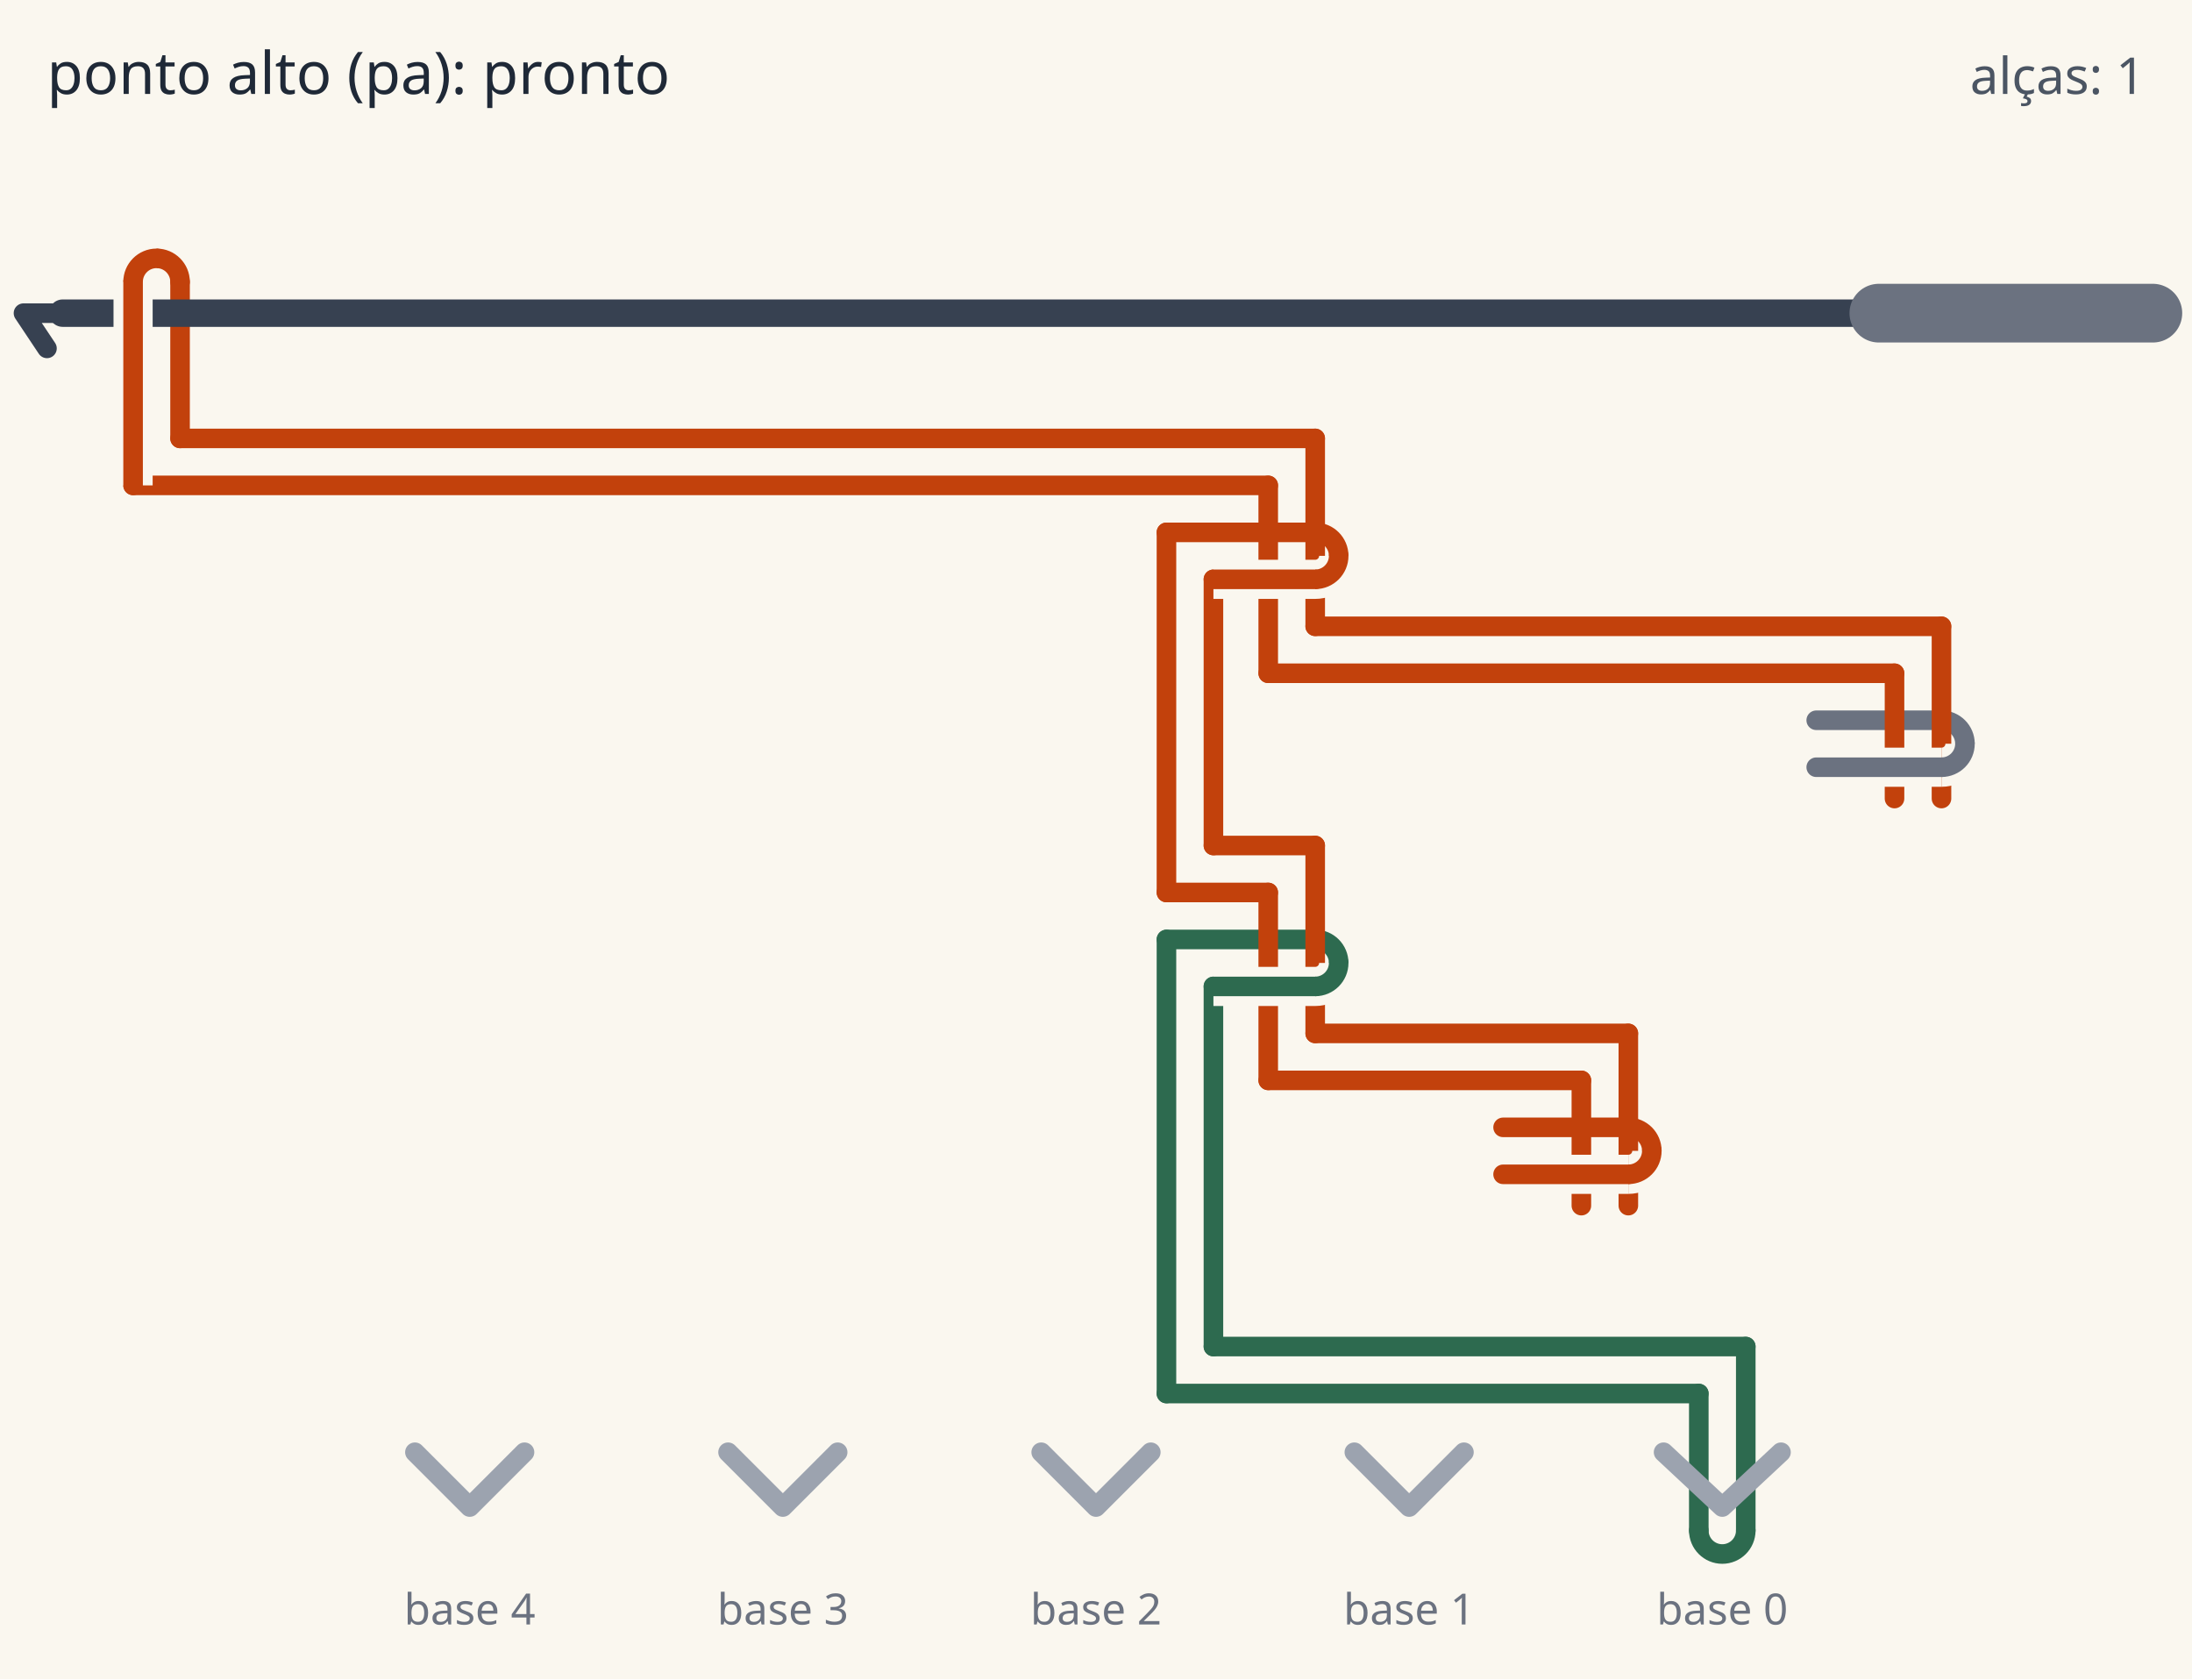
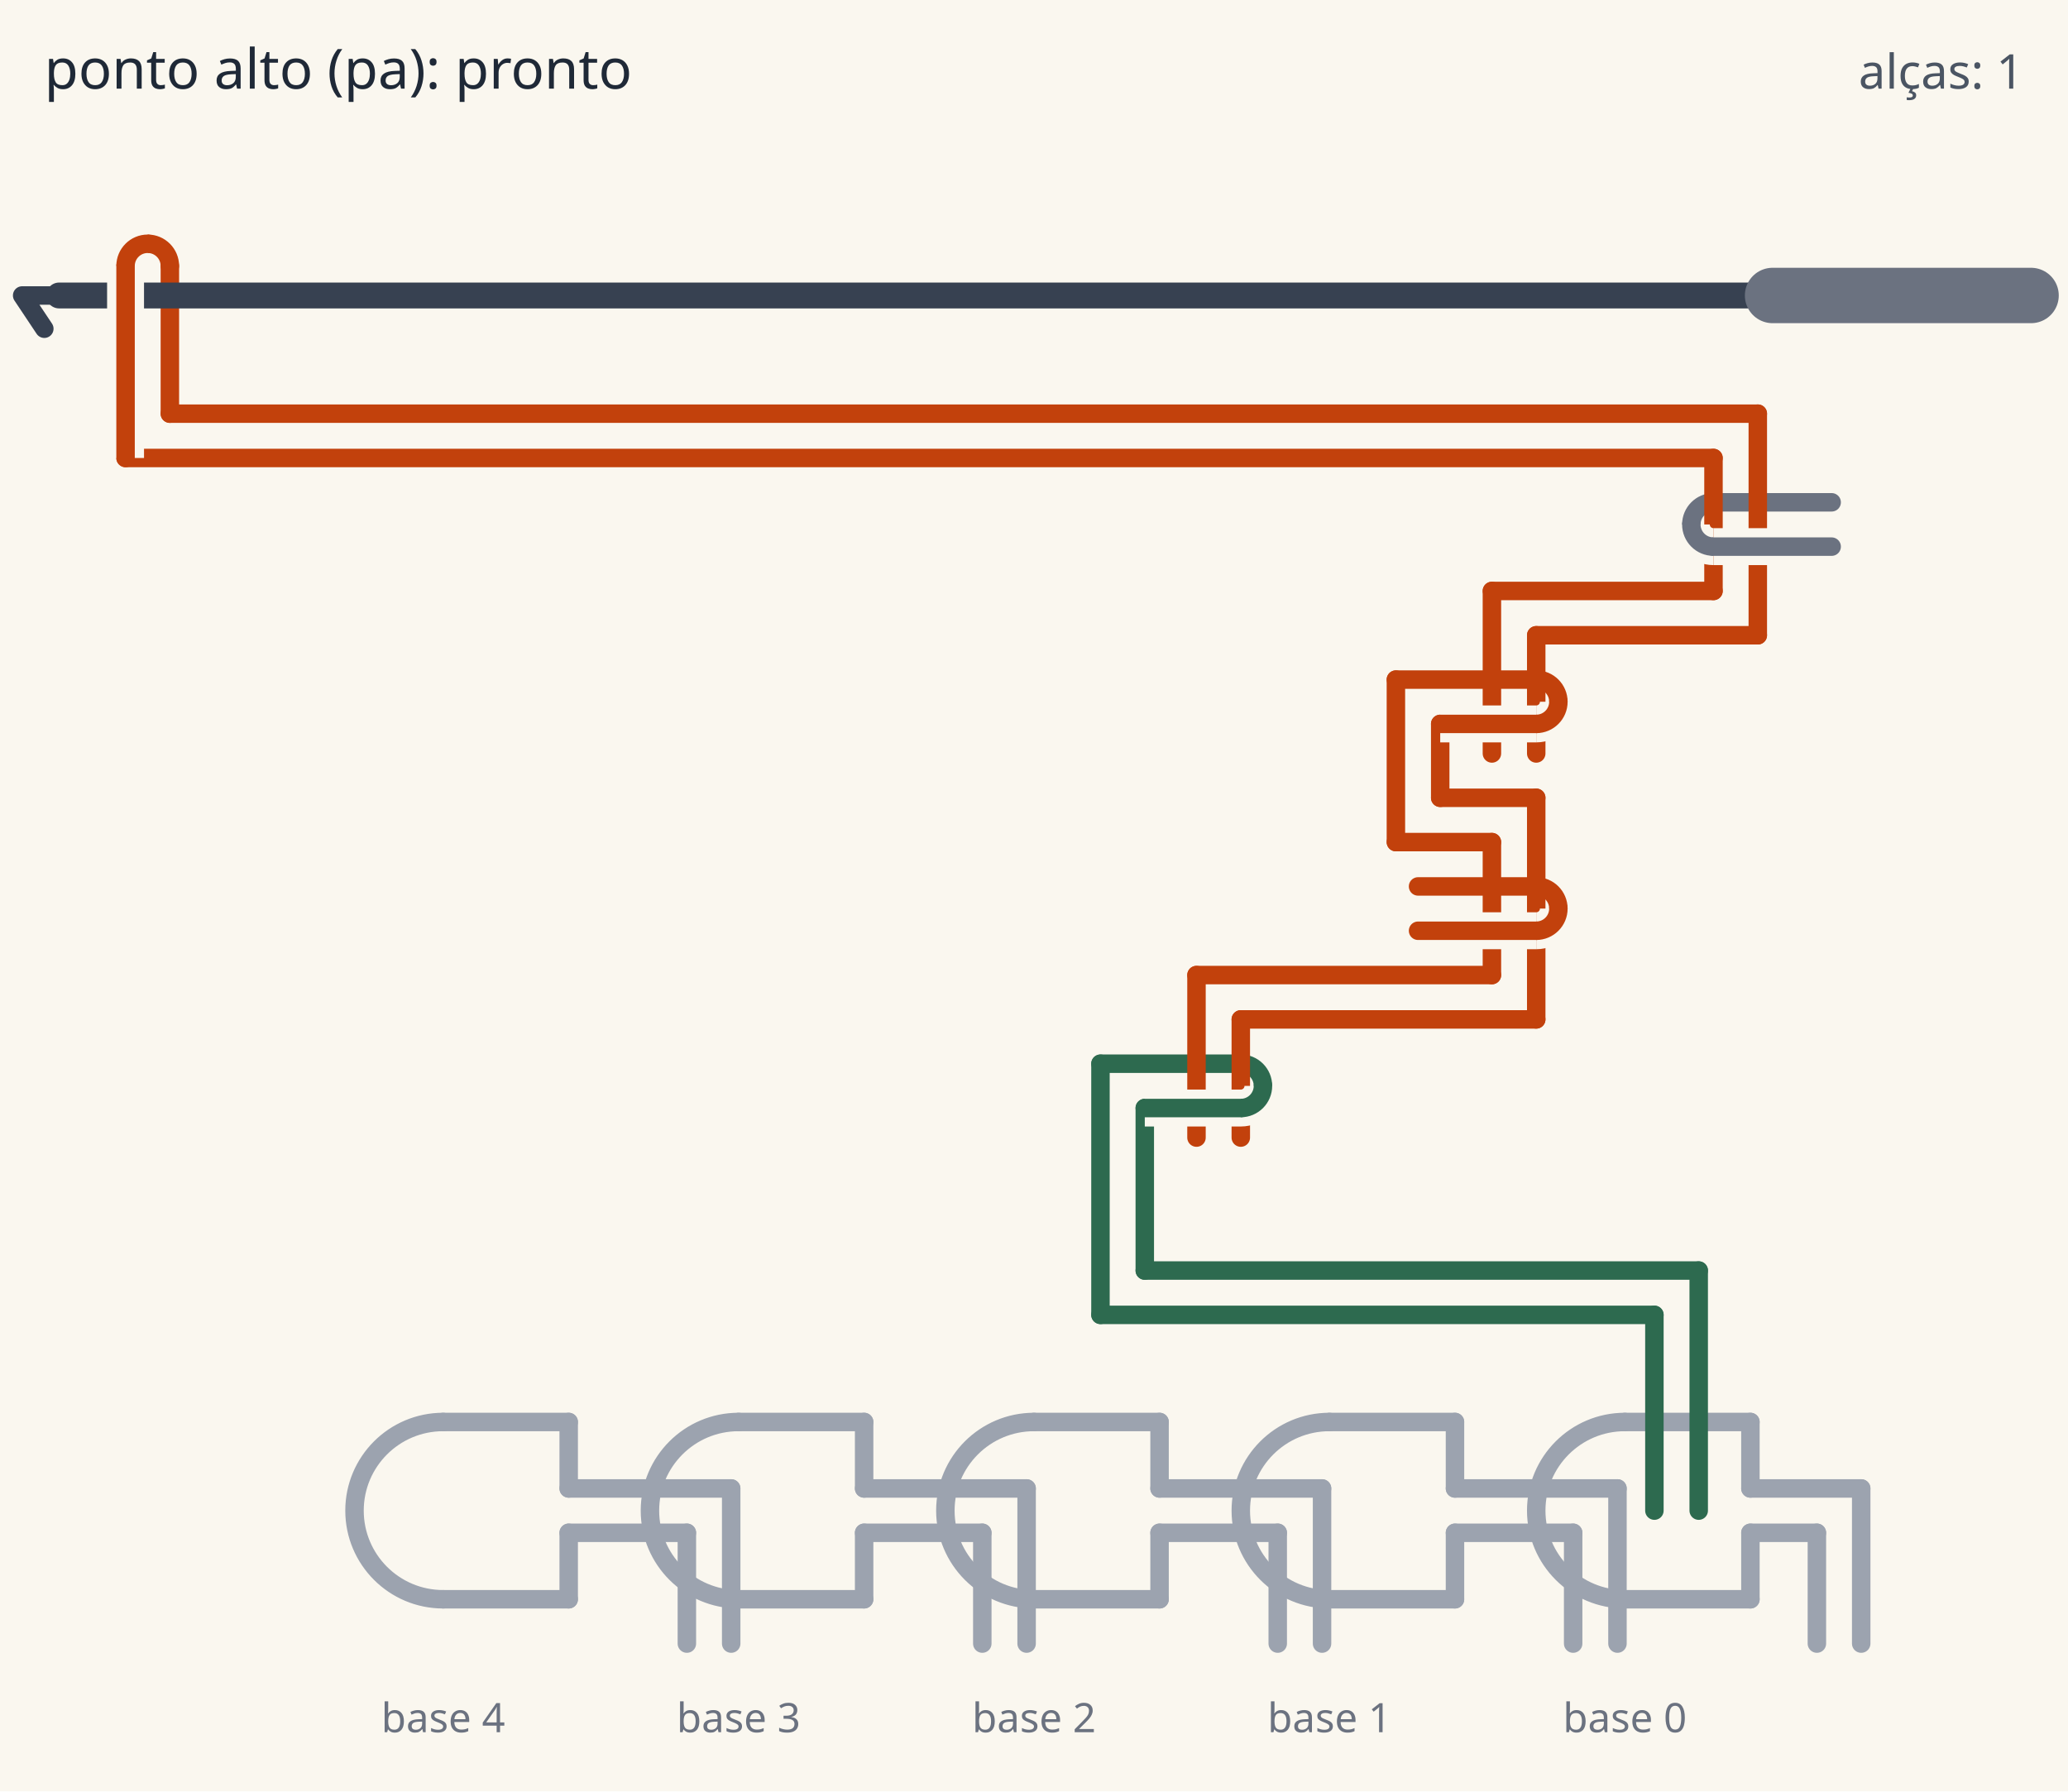
- <svg xmlns="http://www.w3.org/2000/svg" viewBox="0 0 560.0 429.0" width="560.0" height="429.0" font-family="sans-serif">
+ <svg xmlns="http://www.w3.org/2000/svg" viewBox="0 0 560.0 485.0" width="560.0" height="485.0" font-family="sans-serif">
  <rect width="100%" height="100%" fill="#faf7ef" />
  <text x="12" y="24" font-size="15" fill="#1f2937">ponto alto (pa): pronto</text>
  <text x="548.0" y="24" font-size="13" text-anchor="end" fill="#4b5563">alças: 1</text>
-   <text x="440.0" y="415.0" font-size="11" text-anchor="middle" fill="#6b7280">base 0</text>
-   <text x="360.0" y="415.0" font-size="11" text-anchor="middle" fill="#6b7280">base 1</text>
-   <text x="280.0" y="415.0" font-size="11" text-anchor="middle" fill="#6b7280">base 2</text>
-   <text x="200.0" y="415.0" font-size="11" text-anchor="middle" fill="#6b7280">base 3</text>
-   <text x="120.0" y="415.0" font-size="11" text-anchor="middle" fill="#6b7280">base 4</text>
-   <path data-bend="0" data-side="back" d="M 496.0 184.0 A 6 6 0 0 1 502.0 190.0" fill="none" stroke="#6b7280" stroke-width="5" stroke-linecap="round" />
-   <line data-pair="0" data-side="back" data-seg="0" data-loop="0" data-kind="initial" data-on-hook="0" data-part="back" data-cx="496.0" data-cy="190.0" data-hx="483.0" data-hw="19.0" x1="496.0" y1="184.0" x2="464.0" y2="184.0" stroke="#6b7280" stroke-width="5" stroke-linecap="round" />
-   <path data-bend="1" data-side="back" d="M 416.0 288.0 A 6 6 0 0 1 422.0 294.0" fill="none" stroke="#c2410c" stroke-width="5" stroke-linecap="round" />
-   <line data-pair="1" data-side="back" data-seg="0" data-loop="1" data-kind="yo" data-on-hook="0" data-part="back" data-cx="416.0" data-cy="294.0" data-hx="403.0" data-hw="19.0" x1="416.0" y1="288.0" x2="384.0" y2="288.0" stroke="#c2410c" stroke-width="5" stroke-linecap="round" />
-   <path data-bend="2" data-side="back" d="M 336.0 240.0 A 6 6 0 0 1 342.0 246.0" fill="none" stroke="#2d6a4f" stroke-width="5" stroke-linecap="round" />
-   <line data-pair="2" data-side="back" data-seg="0" data-loop="2" data-kind="pulled" data-on-hook="0" data-part="back" data-cx="336.0" data-cy="246.0" data-hx="323.0" data-hw="19.0" x1="336.0" y1="240.0" x2="298.0" y2="240.0" stroke="#2d6a4f" stroke-width="5" stroke-linecap="round" />
-   <path data-bend="3" data-side="back" d="M 336.0 136.0 A 6 6 0 0 1 342.0 142.0" fill="none" stroke="#c2410c" stroke-width="5" stroke-linecap="round" />
-   <line data-pair="3" data-side="back" data-seg="0" data-loop="3" data-kind="yo" data-on-hook="0" data-part="back" data-cx="336.0" data-cy="142.0" data-hx="323.0" data-hw="19.0" x1="336.0" y1="136.0" x2="298.0" y2="136.0" stroke="#c2410c" stroke-width="5" stroke-linecap="round" />
+   <text x="440.0" y="469.0" font-size="11" text-anchor="middle" fill="#6b7280">base 0</text>
+   <text x="360.0" y="469.0" font-size="11" text-anchor="middle" fill="#6b7280">base 1</text>
+   <text x="280.0" y="469.0" font-size="11" text-anchor="middle" fill="#6b7280">base 2</text>
+   <text x="200.0" y="469.0" font-size="11" text-anchor="middle" fill="#6b7280">base 3</text>
+   <text x="120.0" y="469.0" font-size="11" text-anchor="middle" fill="#6b7280">base 4</text>
+   <path data-bend="0" data-side="back" d="M 464.0 136.0 A 6 6 0 0 0 458.0 142.0" fill="none" stroke="#6b7280" stroke-width="5" stroke-linecap="round" />
+   <line data-pair="0" data-side="back" data-seg="0" data-loop="0" data-kind="initial" data-on-hook="0" data-part="back" data-cx="464.0" data-cy="142.0" data-hx="477.0" data-hw="19.0" x1="464.0" y1="136.0" x2="496.0" y2="136.0" stroke="#6b7280" stroke-width="5" stroke-linecap="round" />
+   <path data-bend="1" data-side="back" d="M 416.0 240.0 A 6 6 0 0 1 422.0 246.0" fill="none" stroke="#c2410c" stroke-width="5" stroke-linecap="round" />
+   <line data-pair="1" data-side="back" data-seg="0" data-loop="1" data-kind="yo" data-on-hook="0" data-part="back" data-cx="416.0" data-cy="246.0" data-hx="403.0" data-hw="19.0" x1="416.0" y1="240.0" x2="384.0" y2="240.0" stroke="#c2410c" stroke-width="5" stroke-linecap="round" />
+   <path data-bend="2" data-side="back" d="M 336.0 288.0 A 6 6 0 0 1 342.0 294.0" fill="none" stroke="#2d6a4f" stroke-width="5" stroke-linecap="round" />
+   <line data-pair="2" data-side="back" data-seg="0" data-loop="2" data-kind="pulled" data-on-hook="0" data-part="back" data-cx="336.0" data-cy="294.0" data-hx="323.0" data-hw="19.0" x1="336.0" y1="288.0" x2="298.0" y2="288.0" stroke="#2d6a4f" stroke-width="5" stroke-linecap="round" />
+   <path data-bend="3" data-side="back" d="M 416.0 184.0 A 6 6 0 0 1 422.0 190.0" fill="none" stroke="#c2410c" stroke-width="5" stroke-linecap="round" />
+   <line data-pair="3" data-side="back" data-seg="0" data-loop="3" data-kind="yo" data-on-hook="0" data-part="back" data-cx="416.0" data-cy="190.0" data-hx="403.0" data-hw="19.0" x1="416.0" y1="184.0" x2="378.0" y2="184.0" stroke="#c2410c" stroke-width="5" stroke-linecap="round" />
  <path data-bend="4" data-side="back" d="M 46.0 72 A 6 6 0 0 0 40.0 66" fill="none" stroke="#c2410c" stroke-width="5" stroke-linecap="round" />
  <line data-pair="4" data-side="back" data-seg="0" data-strand="4" data-draw="2" data-loop="4" data-kind="yo" data-on-hook="1" data-part="back" data-cx="40.0" data-cy="80" x1="46.0" y1="72.0" x2="46.0" y2="112.0" stroke="#c2410c" stroke-width="5" stroke-linecap="round" />
  <line data-hook="1" x1="544.0" y1="80" x2="16.0" y2="80" stroke="#374151" stroke-width="7" stroke-linecap="round" />
  <line data-hook-handle="1" x1="550.0" y1="80" x2="480.0" y2="80" stroke="#6b7280" stroke-width="15" stroke-linecap="round" />
  <path data-hook-tip="1" d="M 18.0 80 L 6.0 80 L 12.0 89" fill="none" stroke="#374151" stroke-width="5" stroke-linecap="round" stroke-linejoin="round" />
-   <line data-pair="2" data-side="back" data-seg="1" data-leg="2" data-base="0" x1="298.0" y1="240.0" x2="298.0" y2="356.0" stroke="#2d6a4f" stroke-width="5" stroke-linecap="round" />
-   <line data-pair="2" data-side="back" data-seg="2" data-leg="2" data-base="0" x1="298.0" y1="356.0" x2="434.0" y2="356.0" stroke="#2d6a4f" stroke-width="5" stroke-linecap="round" />
-   <line data-pair="2" data-side="back" data-seg="3" data-leg="2" data-base="0" x1="434.0" y1="356.0" x2="434.0" y2="391.0" stroke="#2d6a4f" stroke-width="5" stroke-linecap="round" />
-   <line data-pair="2" data-side="front" data-seg="1" data-leg="2" data-base="0" x1="310.0" y1="252.0" x2="310.0" y2="344.0" stroke="#2d6a4f" stroke-width="5" stroke-linecap="round" />
-   <line data-pair="2" data-side="front" data-seg="2" data-leg="2" data-base="0" x1="310.0" y1="344.0" x2="446.0" y2="344.0" stroke="#2d6a4f" stroke-width="5" stroke-linecap="round" />
-   <line data-pair="2" data-side="front" data-seg="3" data-leg="2" data-base="0" x1="446.0" y1="344.0" x2="446.0" y2="391.0" stroke="#2d6a4f" stroke-width="5" stroke-linecap="round" />
-   <line data-pair="3" data-side="back" data-seg="1" data-strand="3" data-draw="1" x1="298.0" y1="136.0" x2="298.0" y2="228.0" stroke="#c2410c" stroke-width="5" stroke-linecap="round" />
-   <line data-pair="3" data-side="back" data-seg="2" data-strand="3" data-draw="1" x1="298.0" y1="228.0" x2="324.0" y2="228.0" stroke="#c2410c" stroke-width="5" stroke-linecap="round" />
-   <line data-pair="3" data-side="back" data-seg="3" data-strand="3" data-draw="1" data-through="2" x1="324.0" y1="228.0" x2="324.0" y2="276.0" stroke="#c2410c" stroke-width="5" stroke-linecap="round" />
-   <line data-pair="3" data-side="back" data-seg="4" data-strand="3" data-draw="1" x1="324.0" y1="276.0" x2="404.0" y2="276.0" stroke="#c2410c" stroke-width="5" stroke-linecap="round" />
-   <line data-pair="3" data-side="back" data-seg="5" data-strand="3" data-draw="1" data-through="1" x1="404.0" y1="276.0" x2="404.0" y2="308.0" stroke="#c2410c" stroke-width="5" stroke-linecap="round" />
-   <line data-pair="3" data-side="front" data-seg="1" data-strand="3" data-draw="1" x1="310.0" y1="148.0" x2="310.0" y2="216.0" stroke="#c2410c" stroke-width="5" stroke-linecap="round" />
-   <line data-pair="3" data-side="front" data-seg="2" data-strand="3" data-draw="1" x1="310.0" y1="216.0" x2="336.0" y2="216.0" stroke="#c2410c" stroke-width="5" stroke-linecap="round" />
-   <line data-pair="3" data-side="front" data-seg="3" data-strand="3" data-draw="1" data-through="2" x1="336.0" y1="216.0" x2="336.0" y2="264.0" stroke="#c2410c" stroke-width="5" stroke-linecap="round" />
-   <line data-pair="3" data-side="front" data-seg="4" data-strand="3" data-draw="1" x1="336.0" y1="264.0" x2="416.0" y2="264.0" stroke="#c2410c" stroke-width="5" stroke-linecap="round" />
-   <line data-pair="3" data-side="front" data-seg="5" data-strand="3" data-draw="1" data-through="1" x1="416.0" y1="264.0" x2="416.0" y2="308.0" stroke="#c2410c" stroke-width="5" stroke-linecap="round" />
-   <line data-pair="4" data-side="back" data-seg="1" data-strand="4" data-draw="2" x1="46.0" y1="112.0" x2="336.0" y2="112.0" stroke="#c2410c" stroke-width="5" stroke-linecap="round" />
-   <line data-pair="4" data-side="back" data-seg="2" data-strand="4" data-draw="2" data-through="3" x1="336.0" y1="112.0" x2="336.0" y2="160.0" stroke="#c2410c" stroke-width="5" stroke-linecap="round" />
-   <line data-pair="4" data-side="back" data-seg="3" data-strand="4" data-draw="2" x1="336.0" y1="160.0" x2="496.0" y2="160.0" stroke="#c2410c" stroke-width="5" stroke-linecap="round" />
-   <line data-pair="4" data-side="back" data-seg="4" data-strand="4" data-draw="2" data-through="0" x1="496.0" y1="160.0" x2="496.0" y2="204.0" stroke="#c2410c" stroke-width="5" stroke-linecap="round" />
-   <line data-pair="4" data-side="front" data-seg="1" data-strand="4" data-draw="2" x1="34.0" y1="124.0" x2="324.0" y2="124.0" stroke="#c2410c" stroke-width="5" stroke-linecap="round" />
-   <line data-pair="4" data-side="front" data-seg="2" data-strand="4" data-draw="2" data-through="3" x1="324.0" y1="124.0" x2="324.0" y2="172.0" stroke="#c2410c" stroke-width="5" stroke-linecap="round" />
-   <line data-pair="4" data-side="front" data-seg="3" data-strand="4" data-draw="2" x1="324.0" y1="172.0" x2="484.0" y2="172.0" stroke="#c2410c" stroke-width="5" stroke-linecap="round" />
-   <line data-pair="4" data-side="front" data-seg="4" data-strand="4" data-draw="2" data-through="0" x1="484.0" y1="172.0" x2="484.0" y2="204.0" stroke="#c2410c" stroke-width="5" stroke-linecap="round" />
-   <path data-leg-curve="2" data-base="0" d="M 446.0 391.0 A 6 6 0 0 1 434.0 391.0" fill="none" stroke="#2d6a4f" stroke-width="5" stroke-linecap="round" />
-   <path data-base-top="0" data-cx="440.0" data-hw="15.0" d="M 425.0 371.0 L 440.0 385.0 L 455.0 371.0" fill="none" stroke="#9ca3af" stroke-width="5" stroke-linecap="round" stroke-linejoin="round" />
-   <path data-base-top="1" data-cx="360.0" data-hw="14.0" d="M 346.0 371.0 L 360.0 385.0 L 374.0 371.0" fill="none" stroke="#9ca3af" stroke-width="5" stroke-linecap="round" stroke-linejoin="round" />
-   <path data-base-top="2" data-cx="280.0" data-hw="14.0" d="M 266.0 371.0 L 280.0 385.0 L 294.0 371.0" fill="none" stroke="#9ca3af" stroke-width="5" stroke-linecap="round" stroke-linejoin="round" />
-   <path data-base-top="3" data-cx="200.0" data-hw="14.0" d="M 186.0 371.0 L 200.0 385.0 L 214.0 371.0" fill="none" stroke="#9ca3af" stroke-width="5" stroke-linecap="round" stroke-linejoin="round" />
-   <path data-base-top="4" data-cx="120.0" data-hw="14.0" d="M 106.0 371.0 L 120.0 385.0 L 134.0 371.0" fill="none" stroke="#9ca3af" stroke-width="5" stroke-linecap="round" stroke-linejoin="round" />
-   <path d="M 502.0 190.0 A 6 6 0 0 1 496.0 196.0" stroke="#faf7ef" stroke-width="10" stroke-linecap="butt" fill="none" />
-   <path data-bend="0" data-side="front" d="M 502.0 190.0 A 6 6 0 0 1 496.0 196.0" fill="none" stroke="#6b7280" stroke-width="5" stroke-linecap="round" />
-   <line x1="496.0" y1="196.0" x2="464.0" y2="196.0" stroke="#faf7ef" stroke-width="10" stroke-linecap="butt" fill="none" />
-   <line data-pair="0" data-side="front" data-seg="0" data-loop="0" data-kind="initial" data-on-hook="0" data-part="front" data-cx="496.0" data-cy="190.0" data-hx="483.0" data-hw="19.0" x1="496.0" y1="196.0" x2="464.0" y2="196.0" stroke="#6b7280" stroke-width="5" stroke-linecap="round" />
-   <path d="M 422.0 294.0 A 6 6 0 0 1 416.0 300.0" stroke="#faf7ef" stroke-width="10" stroke-linecap="butt" fill="none" />
-   <path data-bend="1" data-side="front" d="M 422.0 294.0 A 6 6 0 0 1 416.0 300.0" fill="none" stroke="#c2410c" stroke-width="5" stroke-linecap="round" />
-   <line x1="416.0" y1="300.0" x2="384.0" y2="300.0" stroke="#faf7ef" stroke-width="10" stroke-linecap="butt" fill="none" />
-   <line data-pair="1" data-side="front" data-seg="0" data-loop="1" data-kind="yo" data-on-hook="0" data-part="front" data-cx="416.0" data-cy="294.0" data-hx="403.0" data-hw="19.0" x1="416.0" y1="300.0" x2="384.0" y2="300.0" stroke="#c2410c" stroke-width="5" stroke-linecap="round" />
-   <path d="M 342.0 246.0 A 6 6 0 0 1 336.0 252.0" stroke="#faf7ef" stroke-width="10" stroke-linecap="butt" fill="none" />
-   <path data-bend="2" data-side="front" d="M 342.0 246.0 A 6 6 0 0 1 336.0 252.0" fill="none" stroke="#2d6a4f" stroke-width="5" stroke-linecap="round" />
-   <line x1="336.0" y1="252.0" x2="310.0" y2="252.0" stroke="#faf7ef" stroke-width="10" stroke-linecap="butt" fill="none" />
-   <line data-pair="2" data-side="front" data-seg="0" data-loop="2" data-kind="pulled" data-on-hook="0" data-part="front" data-cx="336.0" data-cy="246.0" data-hx="323.0" data-hw="19.0" x1="336.0" y1="252.0" x2="310.0" y2="252.0" stroke="#2d6a4f" stroke-width="5" stroke-linecap="round" />
-   <path d="M 342.0 142.0 A 6 6 0 0 1 336.0 148.0" stroke="#faf7ef" stroke-width="10" stroke-linecap="butt" fill="none" />
-   <path data-bend="3" data-side="front" d="M 342.0 142.0 A 6 6 0 0 1 336.0 148.0" fill="none" stroke="#c2410c" stroke-width="5" stroke-linecap="round" />
-   <line x1="336.0" y1="148.0" x2="310.0" y2="148.0" stroke="#faf7ef" stroke-width="10" stroke-linecap="butt" fill="none" />
-   <line data-pair="3" data-side="front" data-seg="0" data-loop="3" data-kind="yo" data-on-hook="0" data-part="front" data-cx="336.0" data-cy="142.0" data-hx="323.0" data-hw="19.0" x1="336.0" y1="148.0" x2="310.0" y2="148.0" stroke="#c2410c" stroke-width="5" stroke-linecap="round" />
+   <path data-base-top="0" data-cx="440.0" data-cy="409.0" data-hx="445.0" data-hw="21.0" d="M 440.0 385.0 A 24 24 0 0 0 440.0 433.0" fill="none" stroke="#9ca3af" stroke-width="5" stroke-linecap="round" />
+   <path data-base-top="1" data-cx="360.0" data-cy="409.0" data-hx="365.0" data-hw="21.0" d="M 360.0 385.0 A 24 24 0 0 0 360.0 433.0" fill="none" stroke="#9ca3af" stroke-width="5" stroke-linecap="round" />
+   <path data-base-top="2" data-cx="280.0" data-cy="409.0" data-hx="285.0" data-hw="21.0" d="M 280.0 385.0 A 24 24 0 0 0 280.0 433.0" fill="none" stroke="#9ca3af" stroke-width="5" stroke-linecap="round" />
+   <path data-base-top="3" data-cx="200.0" data-cy="409.0" data-hx="205.0" data-hw="21.0" d="M 200.0 385.0 A 24 24 0 0 0 200.0 433.0" fill="none" stroke="#9ca3af" stroke-width="5" stroke-linecap="round" />
+   <path data-base-top="4" data-cx="120.0" data-cy="409.0" data-hx="125.0" data-hw="21.0" d="M 120.0 385.0 A 24 24 0 0 0 120.0 433.0" fill="none" stroke="#9ca3af" stroke-width="5" stroke-linecap="round" />
+   <line data-base-line="0" data-seg="0" x1="440.0" y1="385.0" x2="474.0" y2="385.0" stroke="#9ca3af" stroke-width="5" stroke-linecap="round" />
+   <line data-base-line="0" data-seg="1" x1="474.0" y1="385.0" x2="474.0" y2="403.0" stroke="#9ca3af" stroke-width="5" stroke-linecap="round" />
+   <line data-base-line="0" data-seg="2" x1="474.0" y1="403.0" x2="504.0" y2="403.0" stroke="#9ca3af" stroke-width="5" stroke-linecap="round" />
+   <line data-base-line="0" data-seg="3" x1="504.0" y1="403.0" x2="504.0" y2="445.0" stroke="#9ca3af" stroke-width="5" stroke-linecap="round" />
+   <line data-base-line="0" data-seg="4" x1="440.0" y1="433.0" x2="474.0" y2="433.0" stroke="#9ca3af" stroke-width="5" stroke-linecap="round" />
+   <line data-base-line="0" data-seg="5" x1="474.0" y1="433.0" x2="474.0" y2="415.0" stroke="#9ca3af" stroke-width="5" stroke-linecap="round" />
+   <line data-base-line="0" data-seg="6" x1="474.0" y1="415.0" x2="492.0" y2="415.0" stroke="#9ca3af" stroke-width="5" stroke-linecap="round" />
+   <line data-base-line="0" data-seg="7" x1="492.0" y1="415.0" x2="492.0" y2="445.0" stroke="#9ca3af" stroke-width="5" stroke-linecap="round" />
+   <line data-base-line="1" data-seg="0" x1="360.0" y1="385.0" x2="394.0" y2="385.0" stroke="#9ca3af" stroke-width="5" stroke-linecap="round" />
+   <line data-base-line="1" data-seg="1" x1="394.0" y1="385.0" x2="394.0" y2="403.0" stroke="#9ca3af" stroke-width="5" stroke-linecap="round" />
+   <line data-base-line="1" data-seg="2" x1="394.0" y1="403.0" x2="438.0" y2="403.0" stroke="#9ca3af" stroke-width="5" stroke-linecap="round" />
+   <line data-base-line="1" data-seg="3" x1="438.0" y1="403.0" x2="438.0" y2="445.0" stroke="#9ca3af" stroke-width="5" stroke-linecap="round" />
+   <line data-base-line="1" data-seg="4" x1="360.0" y1="433.0" x2="394.0" y2="433.0" stroke="#9ca3af" stroke-width="5" stroke-linecap="round" />
+   <line data-base-line="1" data-seg="5" x1="394.0" y1="433.0" x2="394.0" y2="415.0" stroke="#9ca3af" stroke-width="5" stroke-linecap="round" />
+   <line data-base-line="1" data-seg="6" x1="394.0" y1="415.0" x2="426.0" y2="415.0" stroke="#9ca3af" stroke-width="5" stroke-linecap="round" />
+   <line data-base-line="1" data-seg="7" x1="426.0" y1="415.0" x2="426.0" y2="445.0" stroke="#9ca3af" stroke-width="5" stroke-linecap="round" />
+   <line data-base-line="2" data-seg="0" x1="280.0" y1="385.0" x2="314.0" y2="385.0" stroke="#9ca3af" stroke-width="5" stroke-linecap="round" />
+   <line data-base-line="2" data-seg="1" x1="314.0" y1="385.0" x2="314.0" y2="403.0" stroke="#9ca3af" stroke-width="5" stroke-linecap="round" />
+   <line data-base-line="2" data-seg="2" x1="314.0" y1="403.0" x2="358.0" y2="403.0" stroke="#9ca3af" stroke-width="5" stroke-linecap="round" />
+   <line data-base-line="2" data-seg="3" x1="358.0" y1="403.0" x2="358.0" y2="445.0" stroke="#9ca3af" stroke-width="5" stroke-linecap="round" />
+   <line data-base-line="2" data-seg="4" x1="280.0" y1="433.0" x2="314.0" y2="433.0" stroke="#9ca3af" stroke-width="5" stroke-linecap="round" />
+   <line data-base-line="2" data-seg="5" x1="314.0" y1="433.0" x2="314.0" y2="415.0" stroke="#9ca3af" stroke-width="5" stroke-linecap="round" />
+   <line data-base-line="2" data-seg="6" x1="314.0" y1="415.0" x2="346.0" y2="415.0" stroke="#9ca3af" stroke-width="5" stroke-linecap="round" />
+   <line data-base-line="2" data-seg="7" x1="346.0" y1="415.0" x2="346.0" y2="445.0" stroke="#9ca3af" stroke-width="5" stroke-linecap="round" />
+   <line data-base-line="3" data-seg="0" x1="200.0" y1="385.0" x2="234.0" y2="385.0" stroke="#9ca3af" stroke-width="5" stroke-linecap="round" />
+   <line data-base-line="3" data-seg="1" x1="234.0" y1="385.0" x2="234.0" y2="403.0" stroke="#9ca3af" stroke-width="5" stroke-linecap="round" />
+   <line data-base-line="3" data-seg="2" x1="234.0" y1="403.0" x2="278.0" y2="403.0" stroke="#9ca3af" stroke-width="5" stroke-linecap="round" />
+   <line data-base-line="3" data-seg="3" x1="278.0" y1="403.0" x2="278.0" y2="445.0" stroke="#9ca3af" stroke-width="5" stroke-linecap="round" />
+   <line data-base-line="3" data-seg="4" x1="200.0" y1="433.0" x2="234.0" y2="433.0" stroke="#9ca3af" stroke-width="5" stroke-linecap="round" />
+   <line data-base-line="3" data-seg="5" x1="234.0" y1="433.0" x2="234.0" y2="415.0" stroke="#9ca3af" stroke-width="5" stroke-linecap="round" />
+   <line data-base-line="3" data-seg="6" x1="234.0" y1="415.0" x2="266.0" y2="415.0" stroke="#9ca3af" stroke-width="5" stroke-linecap="round" />
+   <line data-base-line="3" data-seg="7" x1="266.0" y1="415.0" x2="266.0" y2="445.0" stroke="#9ca3af" stroke-width="5" stroke-linecap="round" />
+   <line data-base-line="4" data-seg="0" x1="120.0" y1="385.0" x2="154.0" y2="385.0" stroke="#9ca3af" stroke-width="5" stroke-linecap="round" />
+   <line data-base-line="4" data-seg="1" x1="154.0" y1="385.0" x2="154.0" y2="403.0" stroke="#9ca3af" stroke-width="5" stroke-linecap="round" />
+   <line data-base-line="4" data-seg="2" x1="154.0" y1="403.0" x2="198.0" y2="403.0" stroke="#9ca3af" stroke-width="5" stroke-linecap="round" />
+   <line data-base-line="4" data-seg="3" x1="198.0" y1="403.0" x2="198.0" y2="445.0" stroke="#9ca3af" stroke-width="5" stroke-linecap="round" />
+   <line data-base-line="4" data-seg="4" x1="120.0" y1="433.0" x2="154.0" y2="433.0" stroke="#9ca3af" stroke-width="5" stroke-linecap="round" />
+   <line data-base-line="4" data-seg="5" x1="154.0" y1="433.0" x2="154.0" y2="415.0" stroke="#9ca3af" stroke-width="5" stroke-linecap="round" />
+   <line data-base-line="4" data-seg="6" x1="154.0" y1="415.0" x2="186.0" y2="415.0" stroke="#9ca3af" stroke-width="5" stroke-linecap="round" />
+   <line data-base-line="4" data-seg="7" x1="186.0" y1="415.0" x2="186.0" y2="445.0" stroke="#9ca3af" stroke-width="5" stroke-linecap="round" />
+   <line data-pair="2" data-side="back" data-seg="1" data-leg="2" data-base="0" x1="298.0" y1="288.0" x2="298.0" y2="356.0" stroke="#2d6a4f" stroke-width="5" stroke-linecap="round" />
+   <line data-pair="2" data-side="back" data-seg="2" data-leg="2" data-base="0" x1="298.0" y1="356.0" x2="448.0" y2="356.0" stroke="#2d6a4f" stroke-width="5" stroke-linecap="round" />
+   <line data-pair="2" data-side="back" data-seg="3" data-leg="2" data-base="0" x1="448.0" y1="356.0" x2="448.0" y2="409.0" stroke="#2d6a4f" stroke-width="5" stroke-linecap="round" />
+   <line data-pair="2" data-side="front" data-seg="1" data-leg="2" data-base="0" x1="310.0" y1="300.0" x2="310.0" y2="344.0" stroke="#2d6a4f" stroke-width="5" stroke-linecap="round" />
+   <line data-pair="2" data-side="front" data-seg="2" data-leg="2" data-base="0" x1="310.0" y1="344.0" x2="460.0" y2="344.0" stroke="#2d6a4f" stroke-width="5" stroke-linecap="round" />
+   <line data-pair="2" data-side="front" data-seg="3" data-leg="2" data-base="0" x1="460.0" y1="344.0" x2="460.0" y2="409.0" stroke="#2d6a4f" stroke-width="5" stroke-linecap="round" />
+   <line data-pair="3" data-side="back" data-seg="1" data-strand="3" data-draw="1" x1="378.0" y1="184.0" x2="378.0" y2="228.0" stroke="#c2410c" stroke-width="5" stroke-linecap="round" />
+   <line data-pair="3" data-side="back" data-seg="2" data-strand="3" data-draw="1" x1="378.0" y1="228.0" x2="404.0" y2="228.0" stroke="#c2410c" stroke-width="5" stroke-linecap="round" />
+   <line data-pair="3" data-side="back" data-seg="3" data-strand="3" data-draw="1" data-through="1" x1="404.0" y1="228.0" x2="404.0" y2="264.0" stroke="#c2410c" stroke-width="5" stroke-linecap="round" />
+   <line data-pair="3" data-side="back" data-seg="4" data-strand="3" data-draw="1" x1="404.0" y1="264.0" x2="324.0" y2="264.0" stroke="#c2410c" stroke-width="5" stroke-linecap="round" />
+   <line data-pair="3" data-side="back" data-seg="5" data-strand="3" data-draw="1" data-through="2" x1="324.0" y1="264.0" x2="324.0" y2="308.0" stroke="#c2410c" stroke-width="5" stroke-linecap="round" />
+   <line data-pair="3" data-side="front" data-seg="1" data-strand="3" data-draw="1" x1="390.0" y1="196.0" x2="390.0" y2="216.0" stroke="#c2410c" stroke-width="5" stroke-linecap="round" />
+   <line data-pair="3" data-side="front" data-seg="2" data-strand="3" data-draw="1" x1="390.0" y1="216.0" x2="416.0" y2="216.0" stroke="#c2410c" stroke-width="5" stroke-linecap="round" />
+   <line data-pair="3" data-side="front" data-seg="3" data-strand="3" data-draw="1" data-through="1" x1="416.0" y1="216.0" x2="416.0" y2="276.0" stroke="#c2410c" stroke-width="5" stroke-linecap="round" />
+   <line data-pair="3" data-side="front" data-seg="4" data-strand="3" data-draw="1" x1="416.0" y1="276.0" x2="336.0" y2="276.0" stroke="#c2410c" stroke-width="5" stroke-linecap="round" />
+   <line data-pair="3" data-side="front" data-seg="5" data-strand="3" data-draw="1" data-through="2" x1="336.0" y1="276.0" x2="336.0" y2="308.0" stroke="#c2410c" stroke-width="5" stroke-linecap="round" />
+   <line data-pair="4" data-side="back" data-seg="1" data-strand="4" data-draw="2" x1="46.0" y1="112.0" x2="476.0" y2="112.0" stroke="#c2410c" stroke-width="5" stroke-linecap="round" />
+   <line data-pair="4" data-side="back" data-seg="2" data-strand="4" data-draw="2" data-through="0" x1="476.0" y1="112.0" x2="476.0" y2="172.0" stroke="#c2410c" stroke-width="5" stroke-linecap="round" />
+   <line data-pair="4" data-side="back" data-seg="3" data-strand="4" data-draw="2" x1="476.0" y1="172.0" x2="416.0" y2="172.0" stroke="#c2410c" stroke-width="5" stroke-linecap="round" />
+   <line data-pair="4" data-side="back" data-seg="4" data-strand="4" data-draw="2" data-through="3" x1="416.0" y1="172.0" x2="416.0" y2="204.0" stroke="#c2410c" stroke-width="5" stroke-linecap="round" />
+   <line data-pair="4" data-side="front" data-seg="1" data-strand="4" data-draw="2" x1="34.0" y1="124.0" x2="464.0" y2="124.0" stroke="#c2410c" stroke-width="5" stroke-linecap="round" />
+   <line data-pair="4" data-side="front" data-seg="2" data-strand="4" data-draw="2" data-through="0" x1="464.0" y1="124.0" x2="464.0" y2="160.0" stroke="#c2410c" stroke-width="5" stroke-linecap="round" />
+   <line data-pair="4" data-side="front" data-seg="3" data-strand="4" data-draw="2" x1="464.0" y1="160.0" x2="404.0" y2="160.0" stroke="#c2410c" stroke-width="5" stroke-linecap="round" />
+   <line data-pair="4" data-side="front" data-seg="4" data-strand="4" data-draw="2" data-through="3" x1="404.0" y1="160.0" x2="404.0" y2="204.0" stroke="#c2410c" stroke-width="5" stroke-linecap="round" />
+   <path d="M 458.0 142.0 A 6 6 0 0 0 464.0 148.0" stroke="#faf7ef" stroke-width="10" stroke-linecap="butt" fill="none" />
+   <path data-bend="0" data-side="front" d="M 458.0 142.0 A 6 6 0 0 0 464.0 148.0" fill="none" stroke="#6b7280" stroke-width="5" stroke-linecap="round" />
+   <line x1="464.0" y1="148.0" x2="496.0" y2="148.0" stroke="#faf7ef" stroke-width="10" stroke-linecap="butt" fill="none" />
+   <line data-pair="0" data-side="front" data-seg="0" data-loop="0" data-kind="initial" data-on-hook="0" data-part="front" data-cx="464.0" data-cy="142.0" data-hx="477.0" data-hw="19.0" x1="464.0" y1="148.0" x2="496.0" y2="148.0" stroke="#6b7280" stroke-width="5" stroke-linecap="round" />
+   <path d="M 422.0 246.0 A 6 6 0 0 1 416.0 252.0" stroke="#faf7ef" stroke-width="10" stroke-linecap="butt" fill="none" />
+   <path data-bend="1" data-side="front" d="M 422.0 246.0 A 6 6 0 0 1 416.0 252.0" fill="none" stroke="#c2410c" stroke-width="5" stroke-linecap="round" />
+   <line x1="416.0" y1="252.0" x2="384.0" y2="252.0" stroke="#faf7ef" stroke-width="10" stroke-linecap="butt" fill="none" />
+   <line data-pair="1" data-side="front" data-seg="0" data-loop="1" data-kind="yo" data-on-hook="0" data-part="front" data-cx="416.0" data-cy="246.0" data-hx="403.0" data-hw="19.0" x1="416.0" y1="252.0" x2="384.0" y2="252.0" stroke="#c2410c" stroke-width="5" stroke-linecap="round" />
+   <path d="M 342.0 294.0 A 6 6 0 0 1 336.0 300.0" stroke="#faf7ef" stroke-width="10" stroke-linecap="butt" fill="none" />
+   <path data-bend="2" data-side="front" d="M 342.0 294.0 A 6 6 0 0 1 336.0 300.0" fill="none" stroke="#2d6a4f" stroke-width="5" stroke-linecap="round" />
+   <line x1="336.0" y1="300.0" x2="310.0" y2="300.0" stroke="#faf7ef" stroke-width="10" stroke-linecap="butt" fill="none" />
+   <line data-pair="2" data-side="front" data-seg="0" data-loop="2" data-kind="pulled" data-on-hook="0" data-part="front" data-cx="336.0" data-cy="294.0" data-hx="323.0" data-hw="19.0" x1="336.0" y1="300.0" x2="310.0" y2="300.0" stroke="#2d6a4f" stroke-width="5" stroke-linecap="round" />
+   <path d="M 422.0 190.0 A 6 6 0 0 1 416.0 196.0" stroke="#faf7ef" stroke-width="10" stroke-linecap="butt" fill="none" />
+   <path data-bend="3" data-side="front" d="M 422.0 190.0 A 6 6 0 0 1 416.0 196.0" fill="none" stroke="#c2410c" stroke-width="5" stroke-linecap="round" />
+   <line x1="416.0" y1="196.0" x2="390.0" y2="196.0" stroke="#faf7ef" stroke-width="10" stroke-linecap="butt" fill="none" />
+   <line data-pair="3" data-side="front" data-seg="0" data-loop="3" data-kind="yo" data-on-hook="0" data-part="front" data-cx="416.0" data-cy="190.0" data-hx="403.0" data-hw="19.0" x1="416.0" y1="196.0" x2="390.0" y2="196.0" stroke="#c2410c" stroke-width="5" stroke-linecap="round" />
  <path d="M 40.0 66 A 6 6 0 0 0 34.0 72" stroke="#faf7ef" stroke-width="10" stroke-linecap="butt" fill="none" />
  <path data-bend="4" data-side="front" d="M 40.0 66 A 6 6 0 0 0 34.0 72" fill="none" stroke="#c2410c" stroke-width="5" stroke-linecap="round" />
  <line x1="34.0" y1="72.0" x2="34.0" y2="124.0" stroke="#faf7ef" stroke-width="10" stroke-linecap="butt" fill="none" />
  <line data-pair="4" data-side="front" data-seg="0" data-strand="4" data-draw="2" data-loop="4" data-kind="yo" data-on-hook="1" data-part="front" data-cx="40.0" data-cy="80" x1="34.0" y1="72.0" x2="34.0" y2="124.0" stroke="#c2410c" stroke-width="5" stroke-linecap="round" />
</svg>
